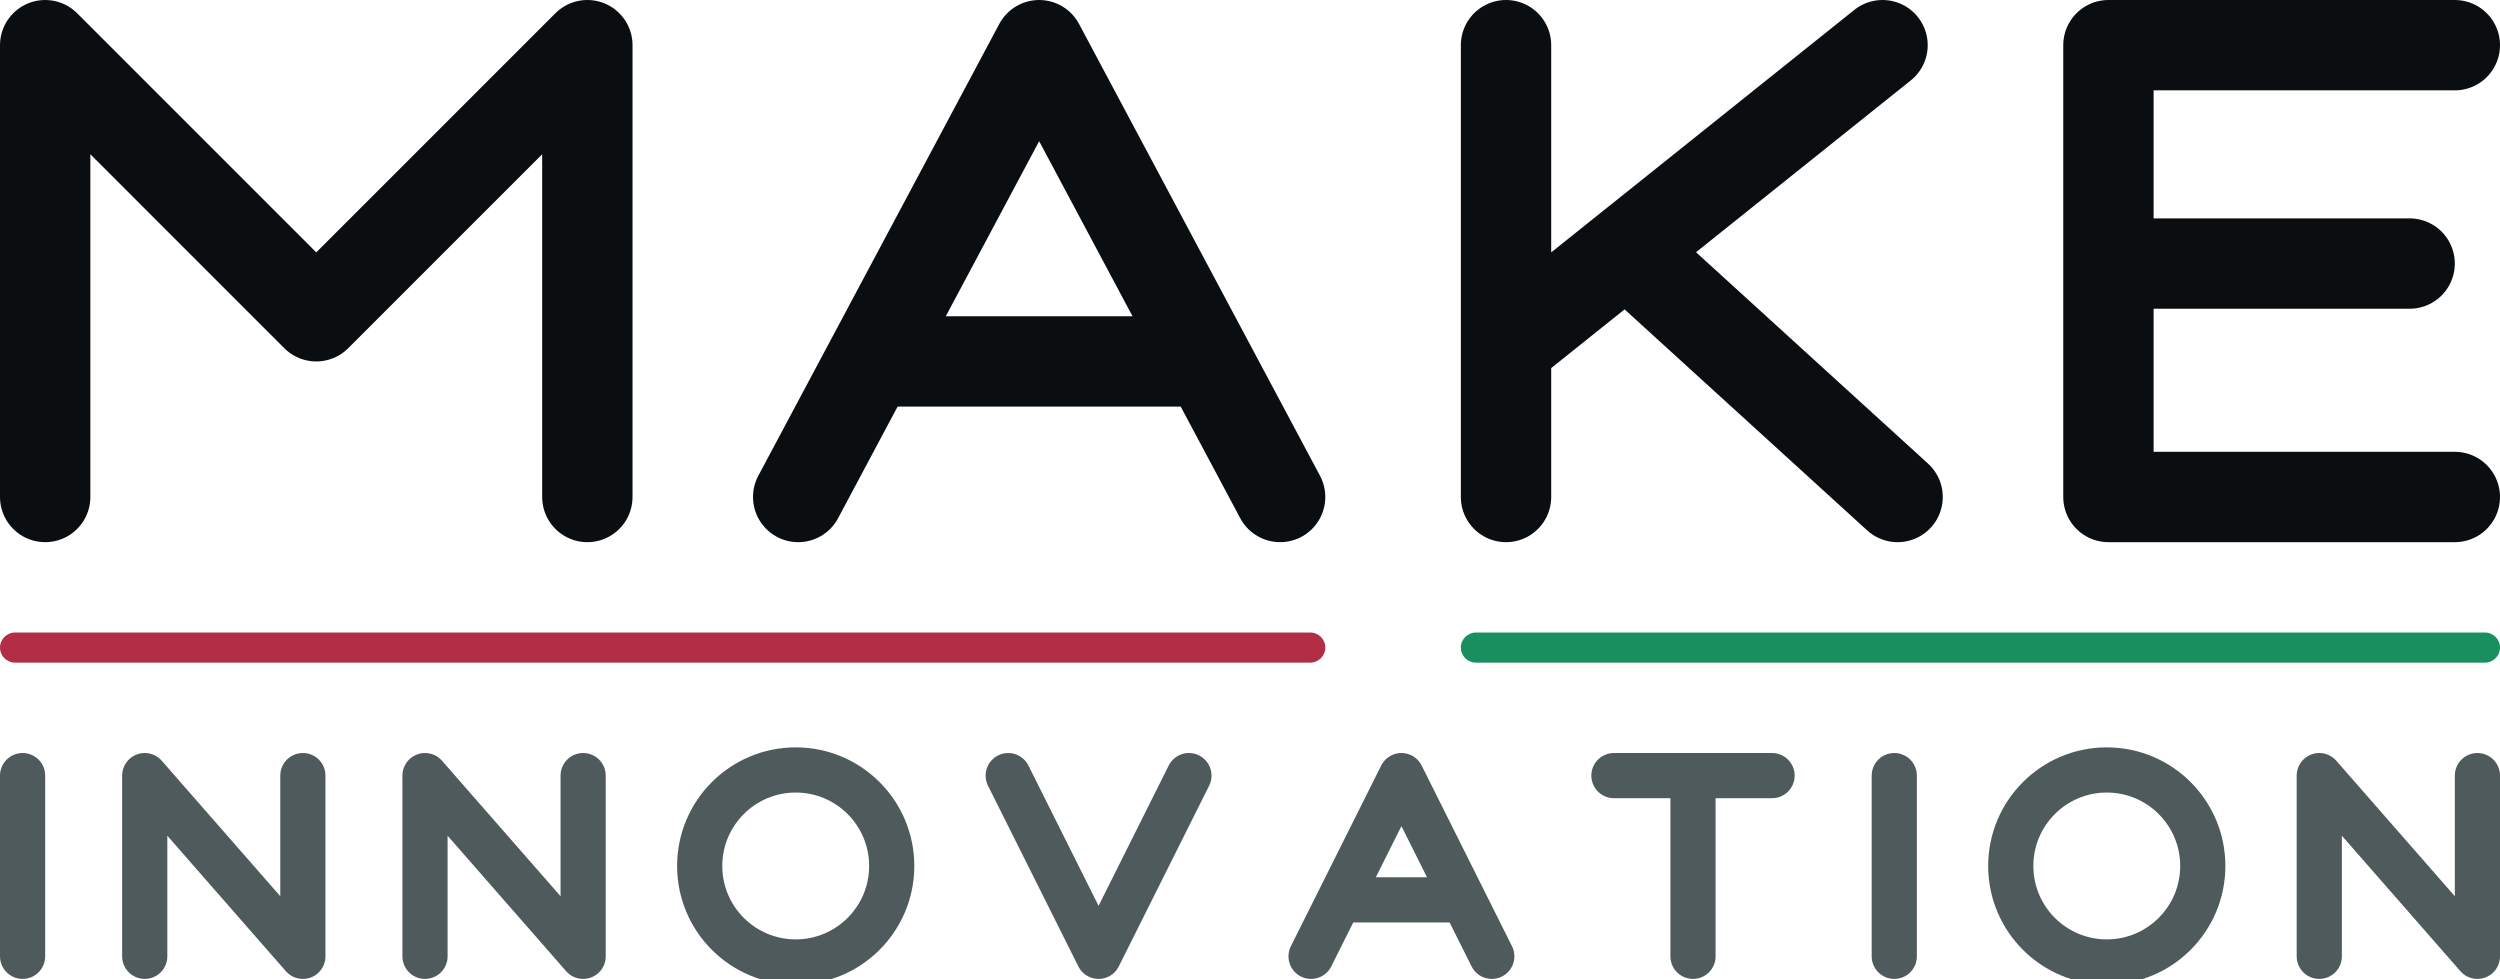
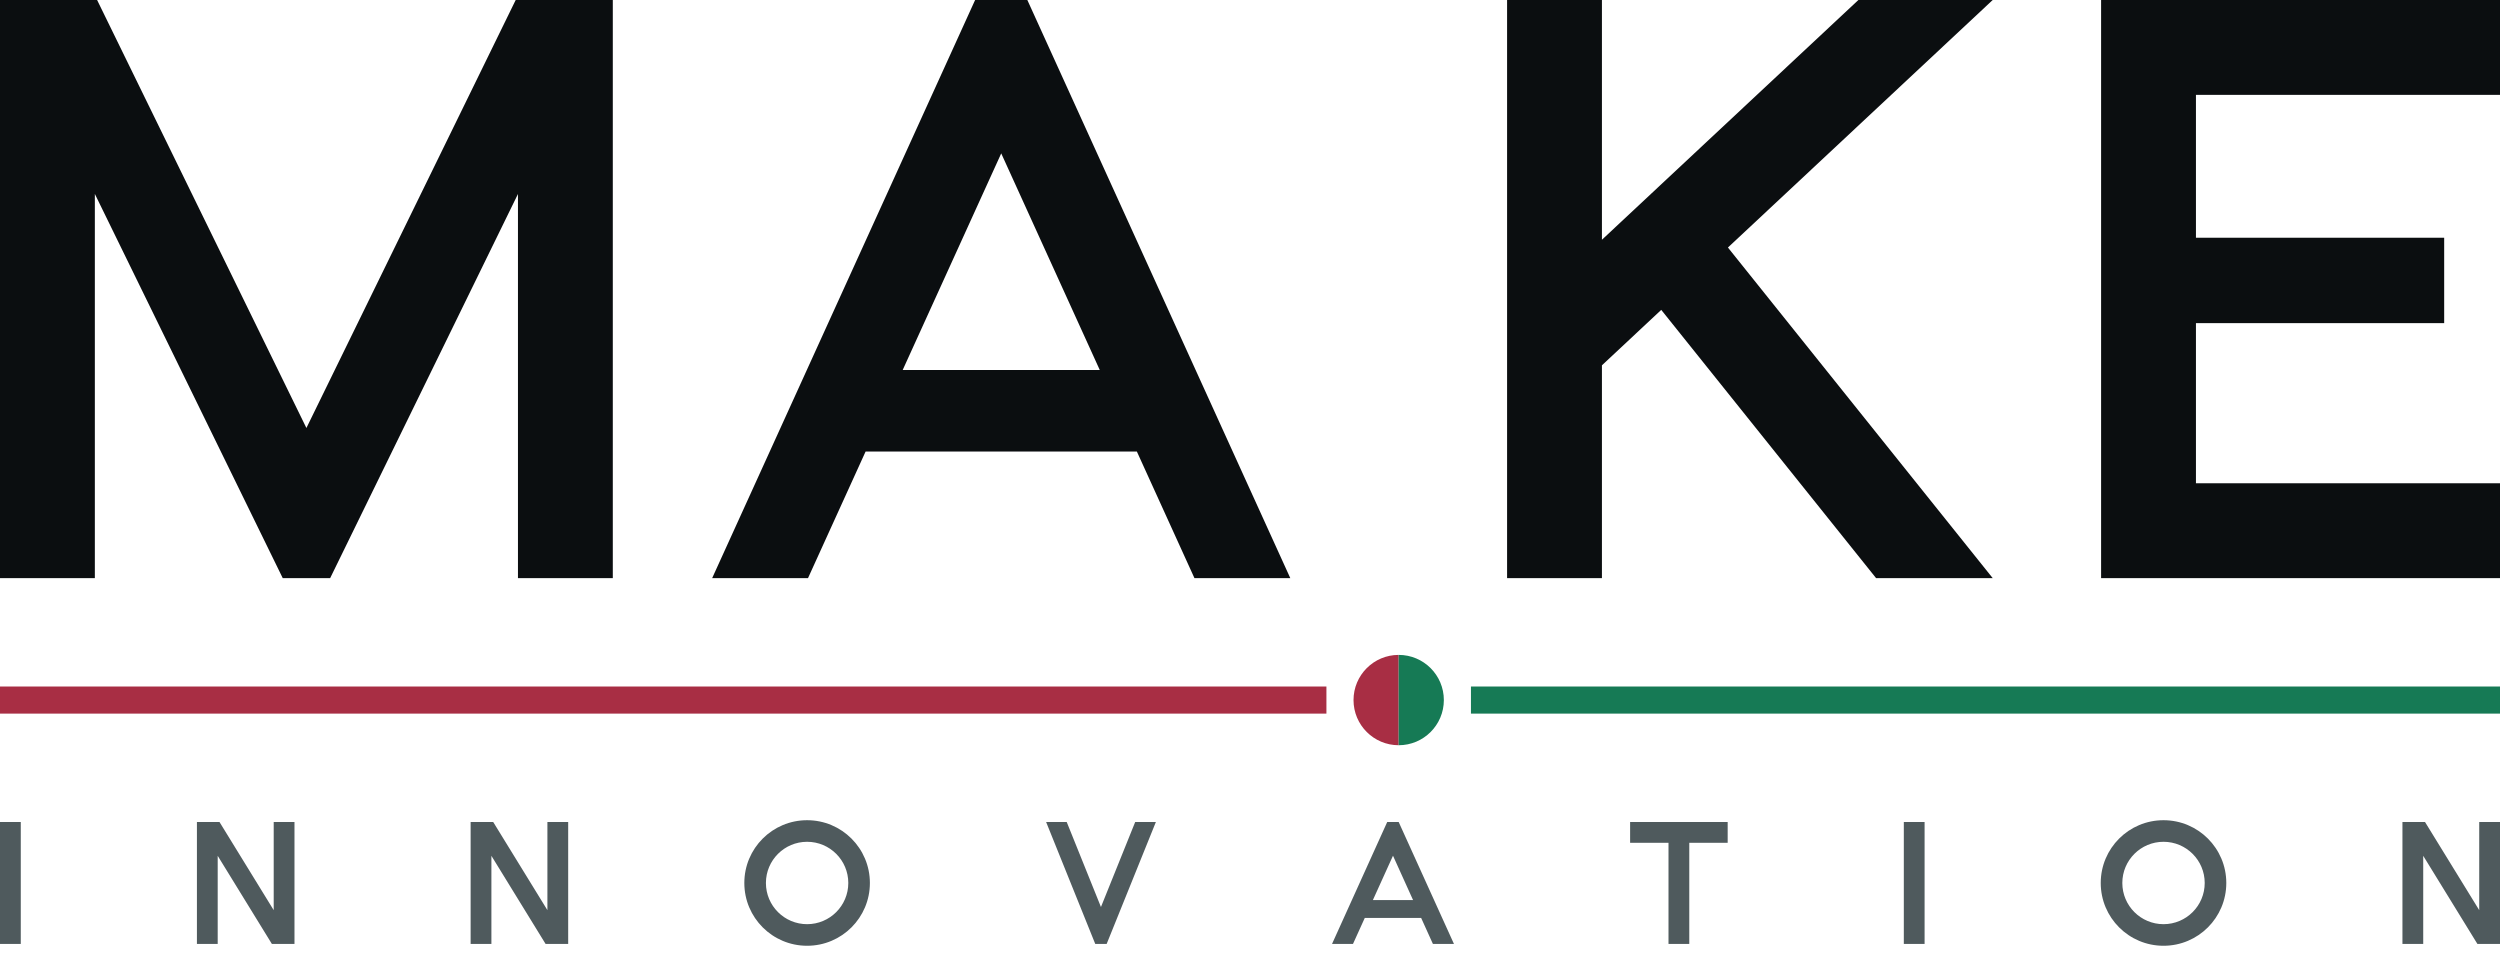
- <svg xmlns="http://www.w3.org/2000/svg" viewBox="0 0 332 130" width="332" height="130" role="img" aria-label="MAKE Innovation">
-   <path d="M6 66L6 6L42 42L78 6L78 66M106 66L138 6L170 66M116 48L160 48M200 6L200 66M250 6L200 46M216 33.2L252 66M326 6L280 6L280 66L326 66M280 35L320 35" fill="none" stroke="#0B0E10" stroke-width="12" stroke-linecap="round" stroke-linejoin="round" />
-   <rect x="0" y="84" width="176" height="4" rx="2" fill="#B12E46" />
-   <rect x="194" y="84" width="138" height="4" rx="2" fill="#1A8F5E" />
-   <g transform="translate(0 100)">
-     <path d="M3 3L3 27M19.22 27L19.22 3L40.22 27L40.22 3M56.44 27L56.44 3L77.44 27L77.44 3M133.89 3L145.89 27L157.89 3M174.11 27L186.11 3L198.11 27M178.61 19.5L193.61 19.5M214.33 3L235.33 3M224.83 3L224.83 27M251.56 3L251.56 27M308 27L308 3L329 27L329 3" fill="none" stroke="#4F5A5D" stroke-width="6" stroke-linecap="round" stroke-linejoin="round" />
-     <circle cx="105.67" cy="15" r="12.75" fill="none" stroke="#4F5A5D" stroke-width="6" />
-     <circle cx="279.78" cy="15" r="12.75" fill="none" stroke="#4F5A5D" stroke-width="6" />
+ <svg xmlns="http://www.w3.org/2000/svg" viewBox="0 0 276.76 106" width="276.76" height="106" role="img" aria-label="MAKE Innovation">
+   <path d="M0 0L10.5 0L10.5 64L0 64ZM57.34 0L67.84 0L67.84 64L57.34 64ZM0 0L10.75 0L33.92 47.38L57.09 0L67.84 0L36.55 64L31.3 64ZM107.95 0L113.73 0L142.84 64L132.23 64L110.84 16.98L89.45 64L78.84 64ZM94.63 40.96L127.05 40.96L127.05 49.99L94.63 49.99ZM166.84 0L177.34 0L177.34 64L166.84 64ZM205.73 0L220.6 0L172.09 45.35L172.09 31.45ZM177.96 26.88L190.87 26.88L220.6 64L207.69 64ZM232.6 0L243.1 0L243.1 64L232.6 64ZM232.6 0L276.76 0L276.76 10.5L232.6 10.5ZM232.6 53.5L276.76 53.5L276.76 64L232.6 64ZM232.6 26.32L270.58 26.32L270.58 35.77L232.6 35.77Z" fill="#0B0E10" />
+   <rect x="0" y="76" width="146.84" height="3" fill="#A82E44" />
+   <rect x="162.84" y="76" width="113.92" height="3" fill="#167A55" />
+   <g>
+     <path d="M154.84 72.5A5 5 0 0 0 154.84 82.5Z" fill="#A82E44" />
+     <path d="M154.84 72.5A5 5 0 0 1 154.84 82.5Z" fill="#167A55" />
  </g>
+   <path d="M0 91L2.3 91L2.3 104.5L0 104.5ZM21.8 91L24.1 91L24.1 104.5L21.8 104.5ZM30.3 91L32.6 91L32.6 104.5L30.3 104.5ZM21.8 91L24.3 91L32.6 104.5L30.1 104.5ZM52.1 91L54.4 91L54.4 104.5L52.1 104.5ZM60.6 91L62.9 91L62.9 104.5L60.6 104.5ZM52.1 91L54.6 91L62.9 104.5L60.4 104.5ZM115.81 91L118.09 91L121.88 100.41L125.67 91L127.96 91L122.51 104.5L121.25 104.5ZM153.57 91L154.84 91L160.96 104.5L158.63 104.5L154.21 94.73L149.78 104.5L147.46 104.5ZM150.82 99.64L157.59 99.64L157.59 101.62L150.82 101.62ZM180.46 91L191.26 91L191.26 93.3L180.46 93.3ZM184.71 91L187.01 91L187.01 104.5L184.71 104.5ZM210.76 91L213.06 91L213.06 104.5L210.76 104.5ZM265.96 91L268.26 91L268.26 104.5L265.96 104.5ZM274.46 91L276.76 91L276.76 104.5L274.46 104.5ZM265.96 91L268.46 91L276.76 104.5L274.26 104.5ZM89.35 90.8A6.95 6.95 0 1 1 89.35 104.7A6.95 6.95 0 1 1 89.35 90.8ZM89.35 93.19A4.56 4.56 0 1 0 89.35 102.31A4.56 4.56 0 1 0 89.35 93.19ZM239.51 90.8A6.95 6.95 0 1 1 239.51 104.7A6.95 6.95 0 1 1 239.51 90.8ZM239.51 93.19A4.56 4.56 0 1 0 239.51 102.31A4.56 4.56 0 1 0 239.51 93.19Z" fill="#4F5A5D" />
</svg>
